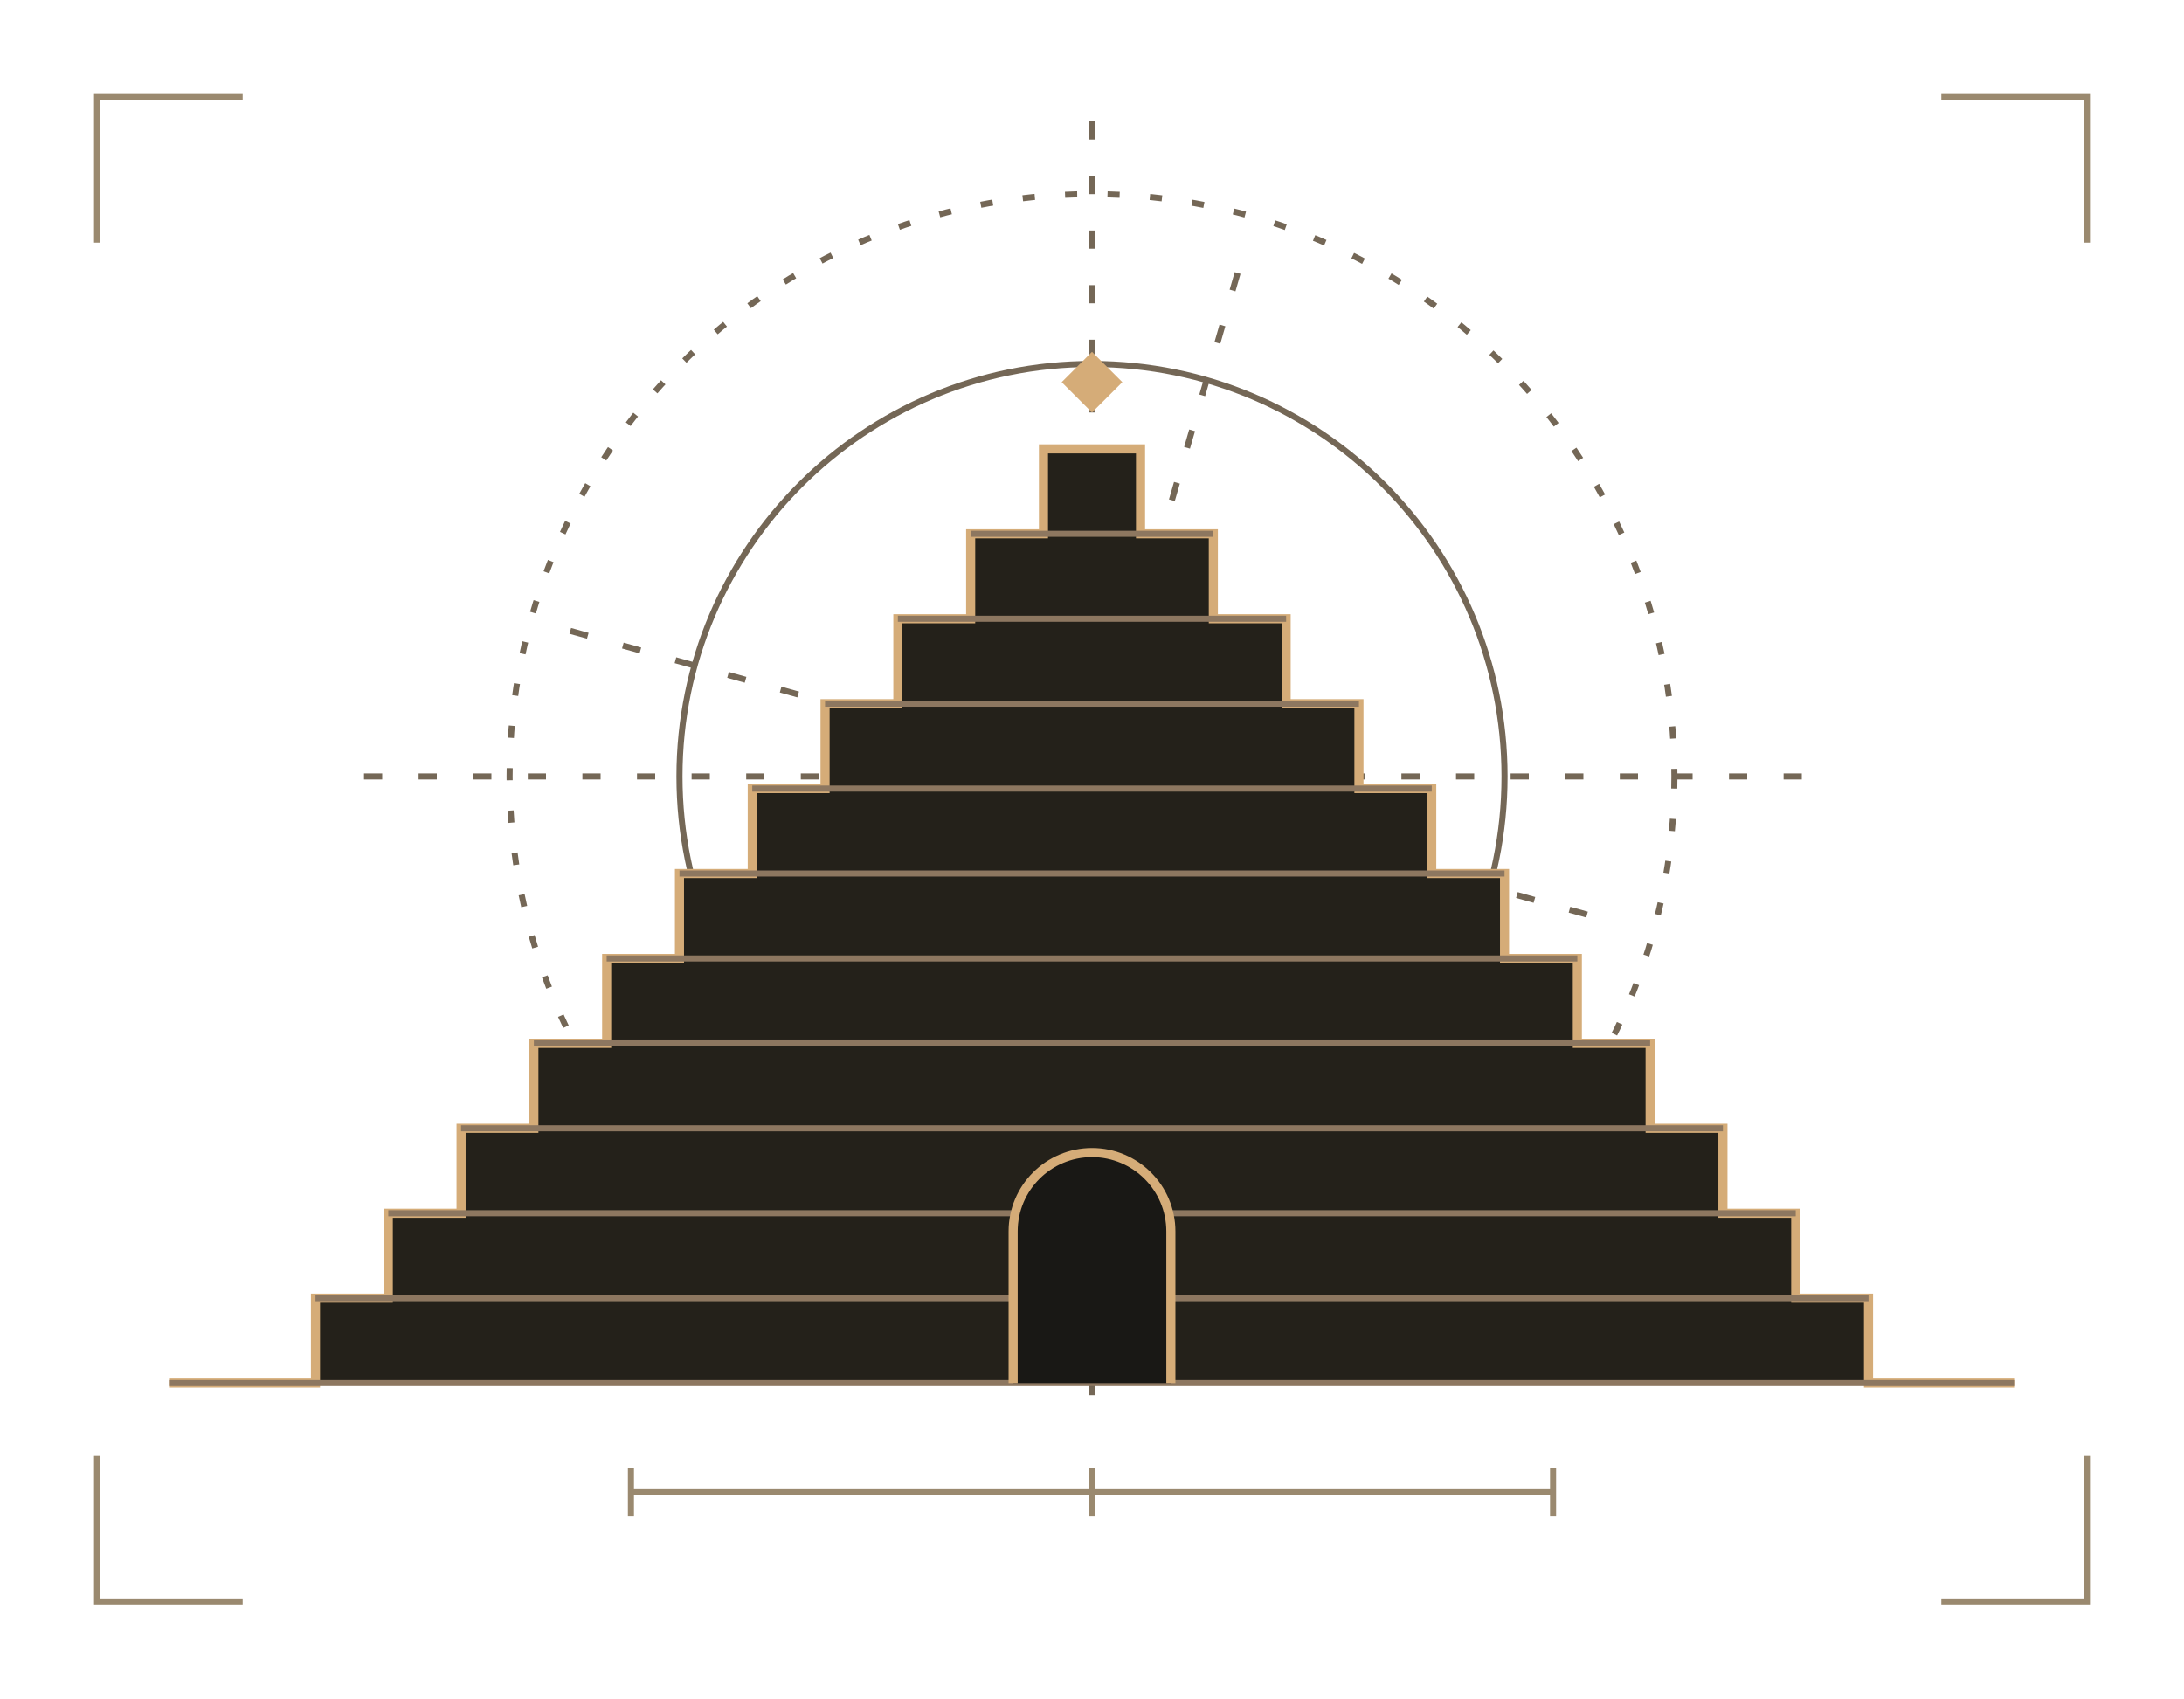
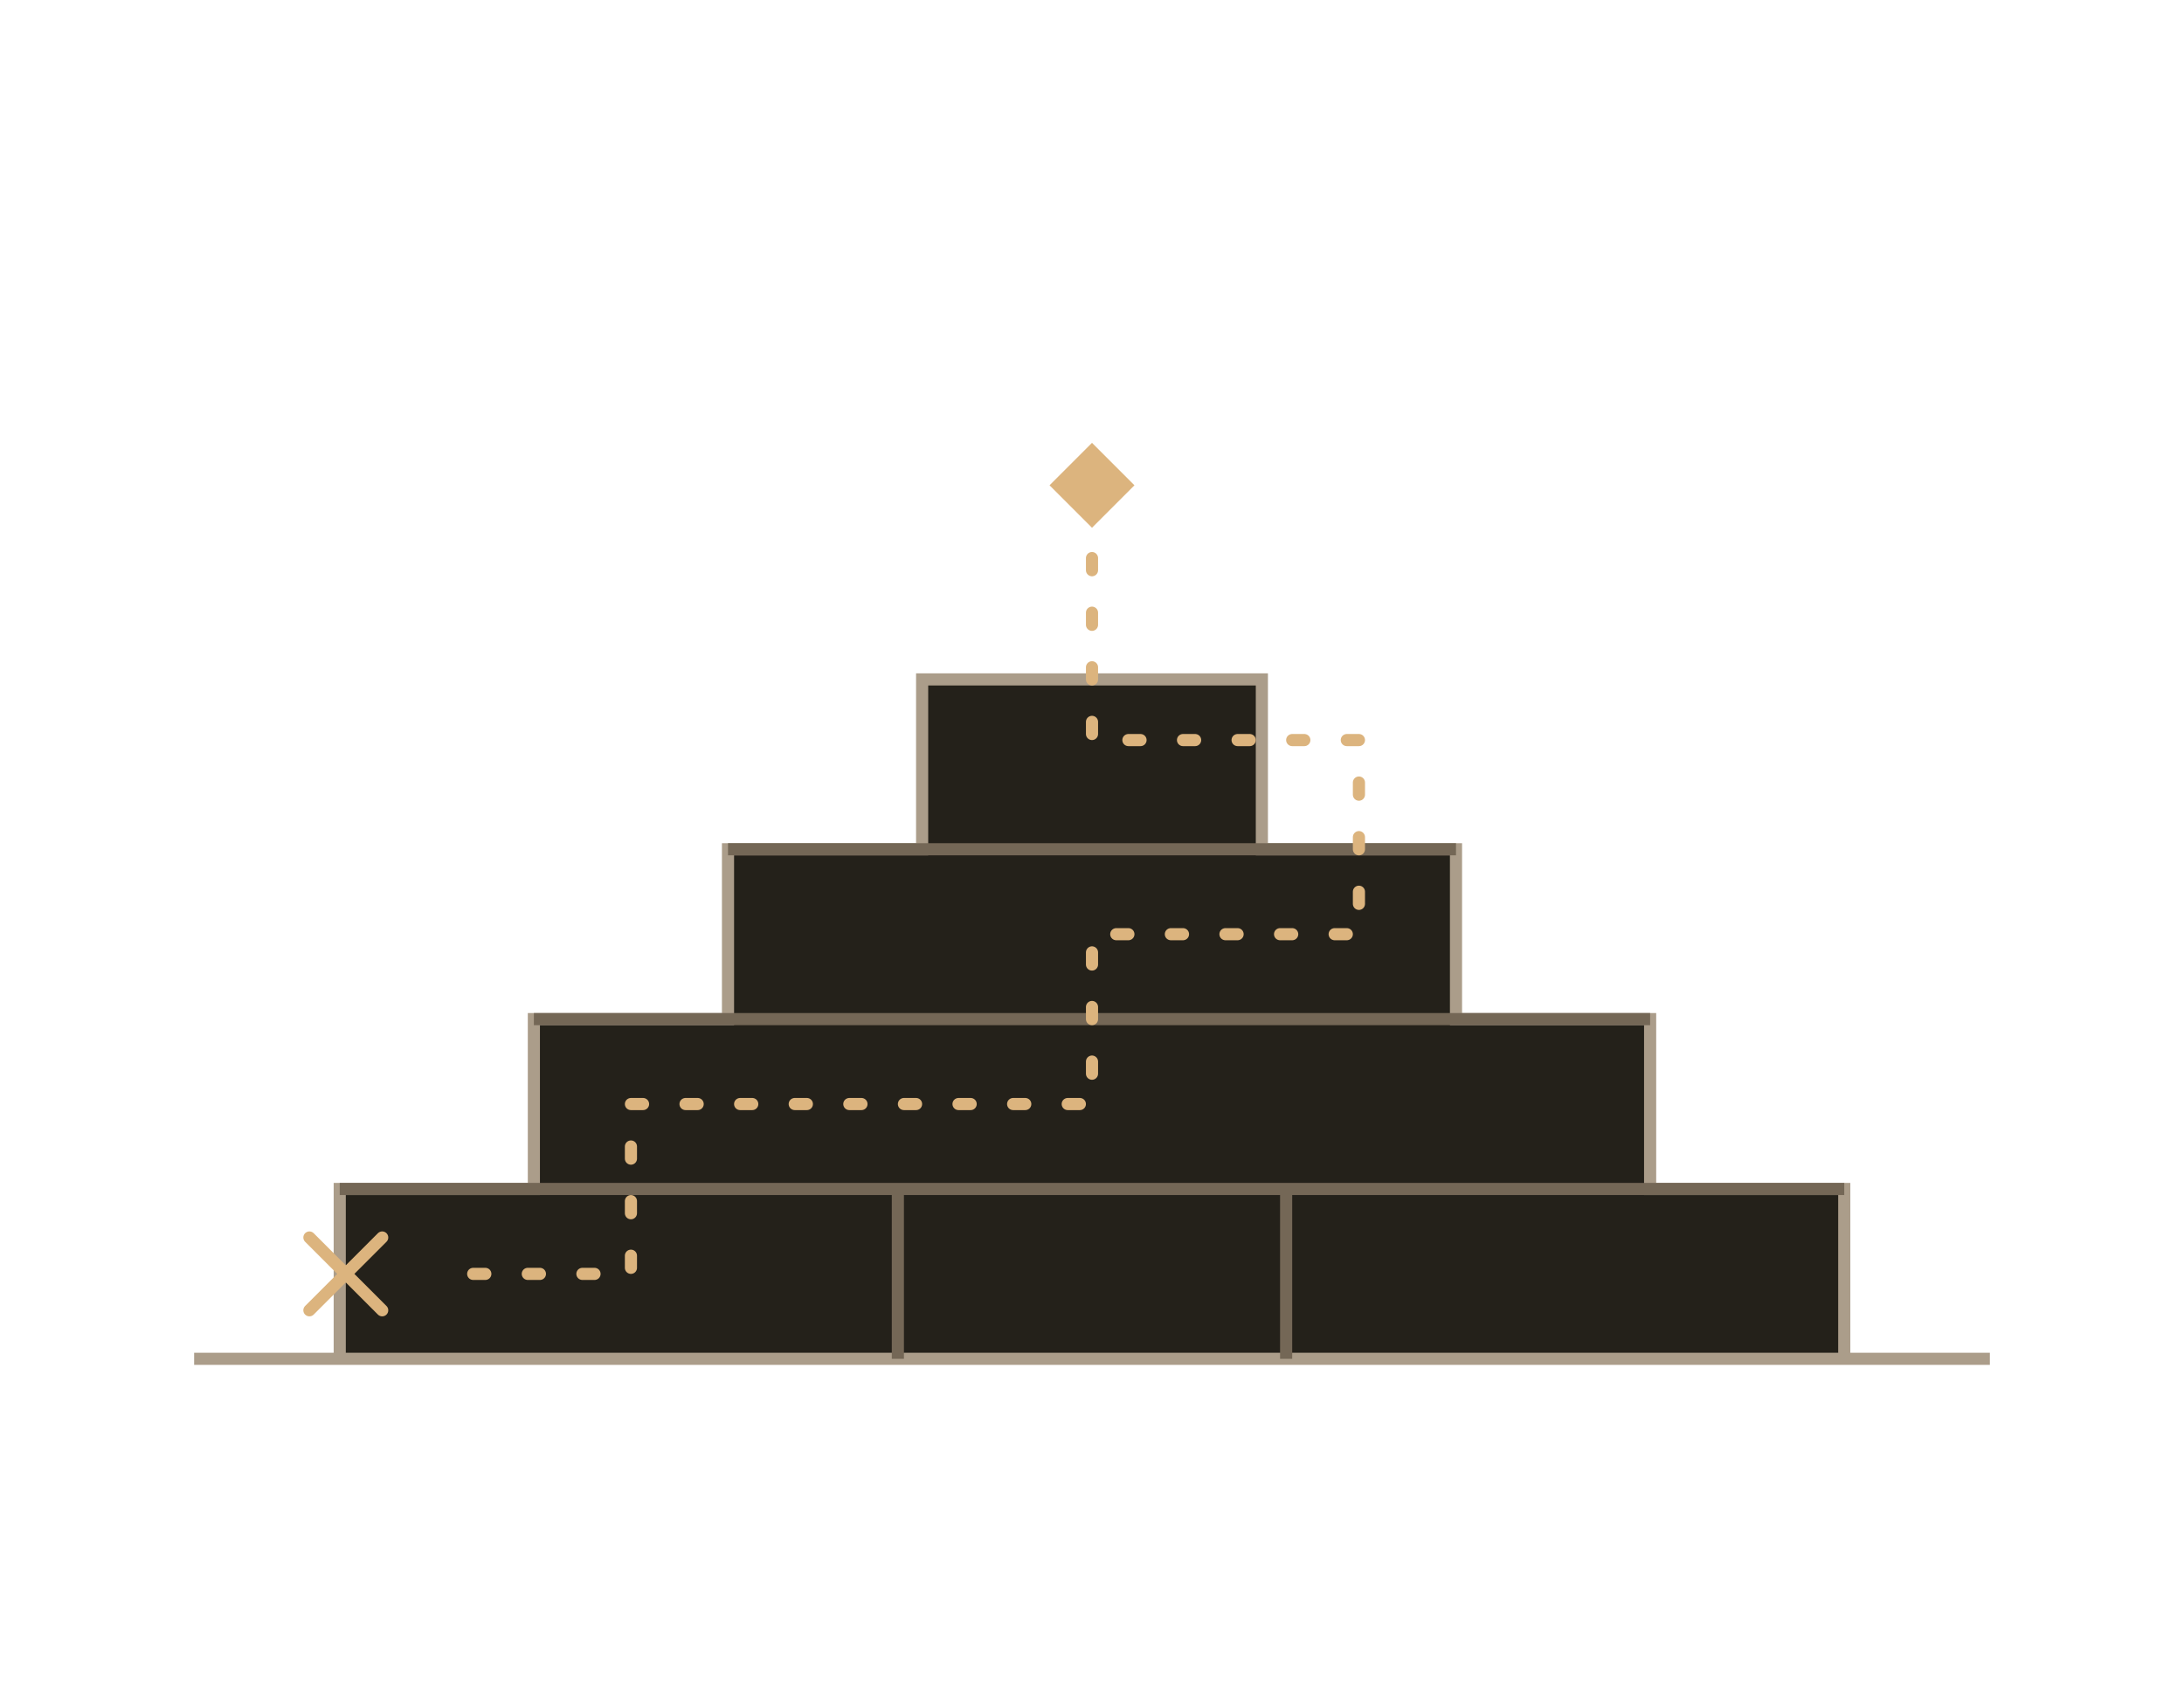
<svg xmlns="http://www.w3.org/2000/svg" viewBox="0 0 360 280" fill="none">
-   <path d="M16 40V16h24m280 0h24v24m0 200v24h-24m-280 0H16v-24" stroke="#9a896f" />
-   <circle cx="180" cy="128" r="96" stroke="#746756" stroke-dasharray="2 5" />
-   <circle cx="180" cy="128" r="68" stroke="#746756" />
-   <path d="M180 20v216M60 128h240m-96-83-48 166m-62-107 172 48" stroke="#746756" stroke-dasharray="3 6" />
-   <path d="M28 228h24v-14h12v-14h12v-14h12v-14h12v-14h12v-14h12v-14h12v-14h12v-14h12V88h12V74h16v14h12v14h12v14h12v14h12v14h12v14h12v14h12v14h12v14h12v14h12v14h24" fill="#24211a" stroke="#d5ac78" stroke-width="1.5" />
-   <path d="M160 88h40m-52 14h64m-76 14h88m-100 14h112m-124 14h136m-148 14h160m-172 14h184m-196 14h208M64 200h232m-244 14h256M28 228h304" stroke="#8d7760" />
-   <path d="M167 228v-25a13 13 0 0 1 26 0v25" fill="#191815" stroke="#d5ac78" stroke-width="1.5" />
-   <path d="M180 58l5 5-5 5-5-5z" fill="#d5ac78" />
-   <path d="M104 246h152m-152-4v8m152-8v8m-76-8v8" stroke="#9a896f" />
+   <path d="M32 224h24v-28h32v-28h32v-28h32v-28h56v28h32v28h32v28h32v28h24Z" fill="#24211a" stroke="#ab9d8a" stroke-width="2" />
+   <path d="M120 140h120m-152 28h184M56 196h248m-156 0v28m64-28v28" stroke="#746756" stroke-width="2" />
+   <path d="M180 92v30h44v32h-44v28h-76v28H76" stroke="#dcb47e" stroke-width="2" stroke-linecap="round" stroke-linejoin="round" stroke-dasharray="2 7" />
+   <path d="m180 73 7 7-7 7-7-7Z" fill="#dcb47e" />
+   <path d="m51 204 12 12m0-12-12 12" stroke="#dcb47e" stroke-width="2" stroke-linecap="round" />
</svg>
